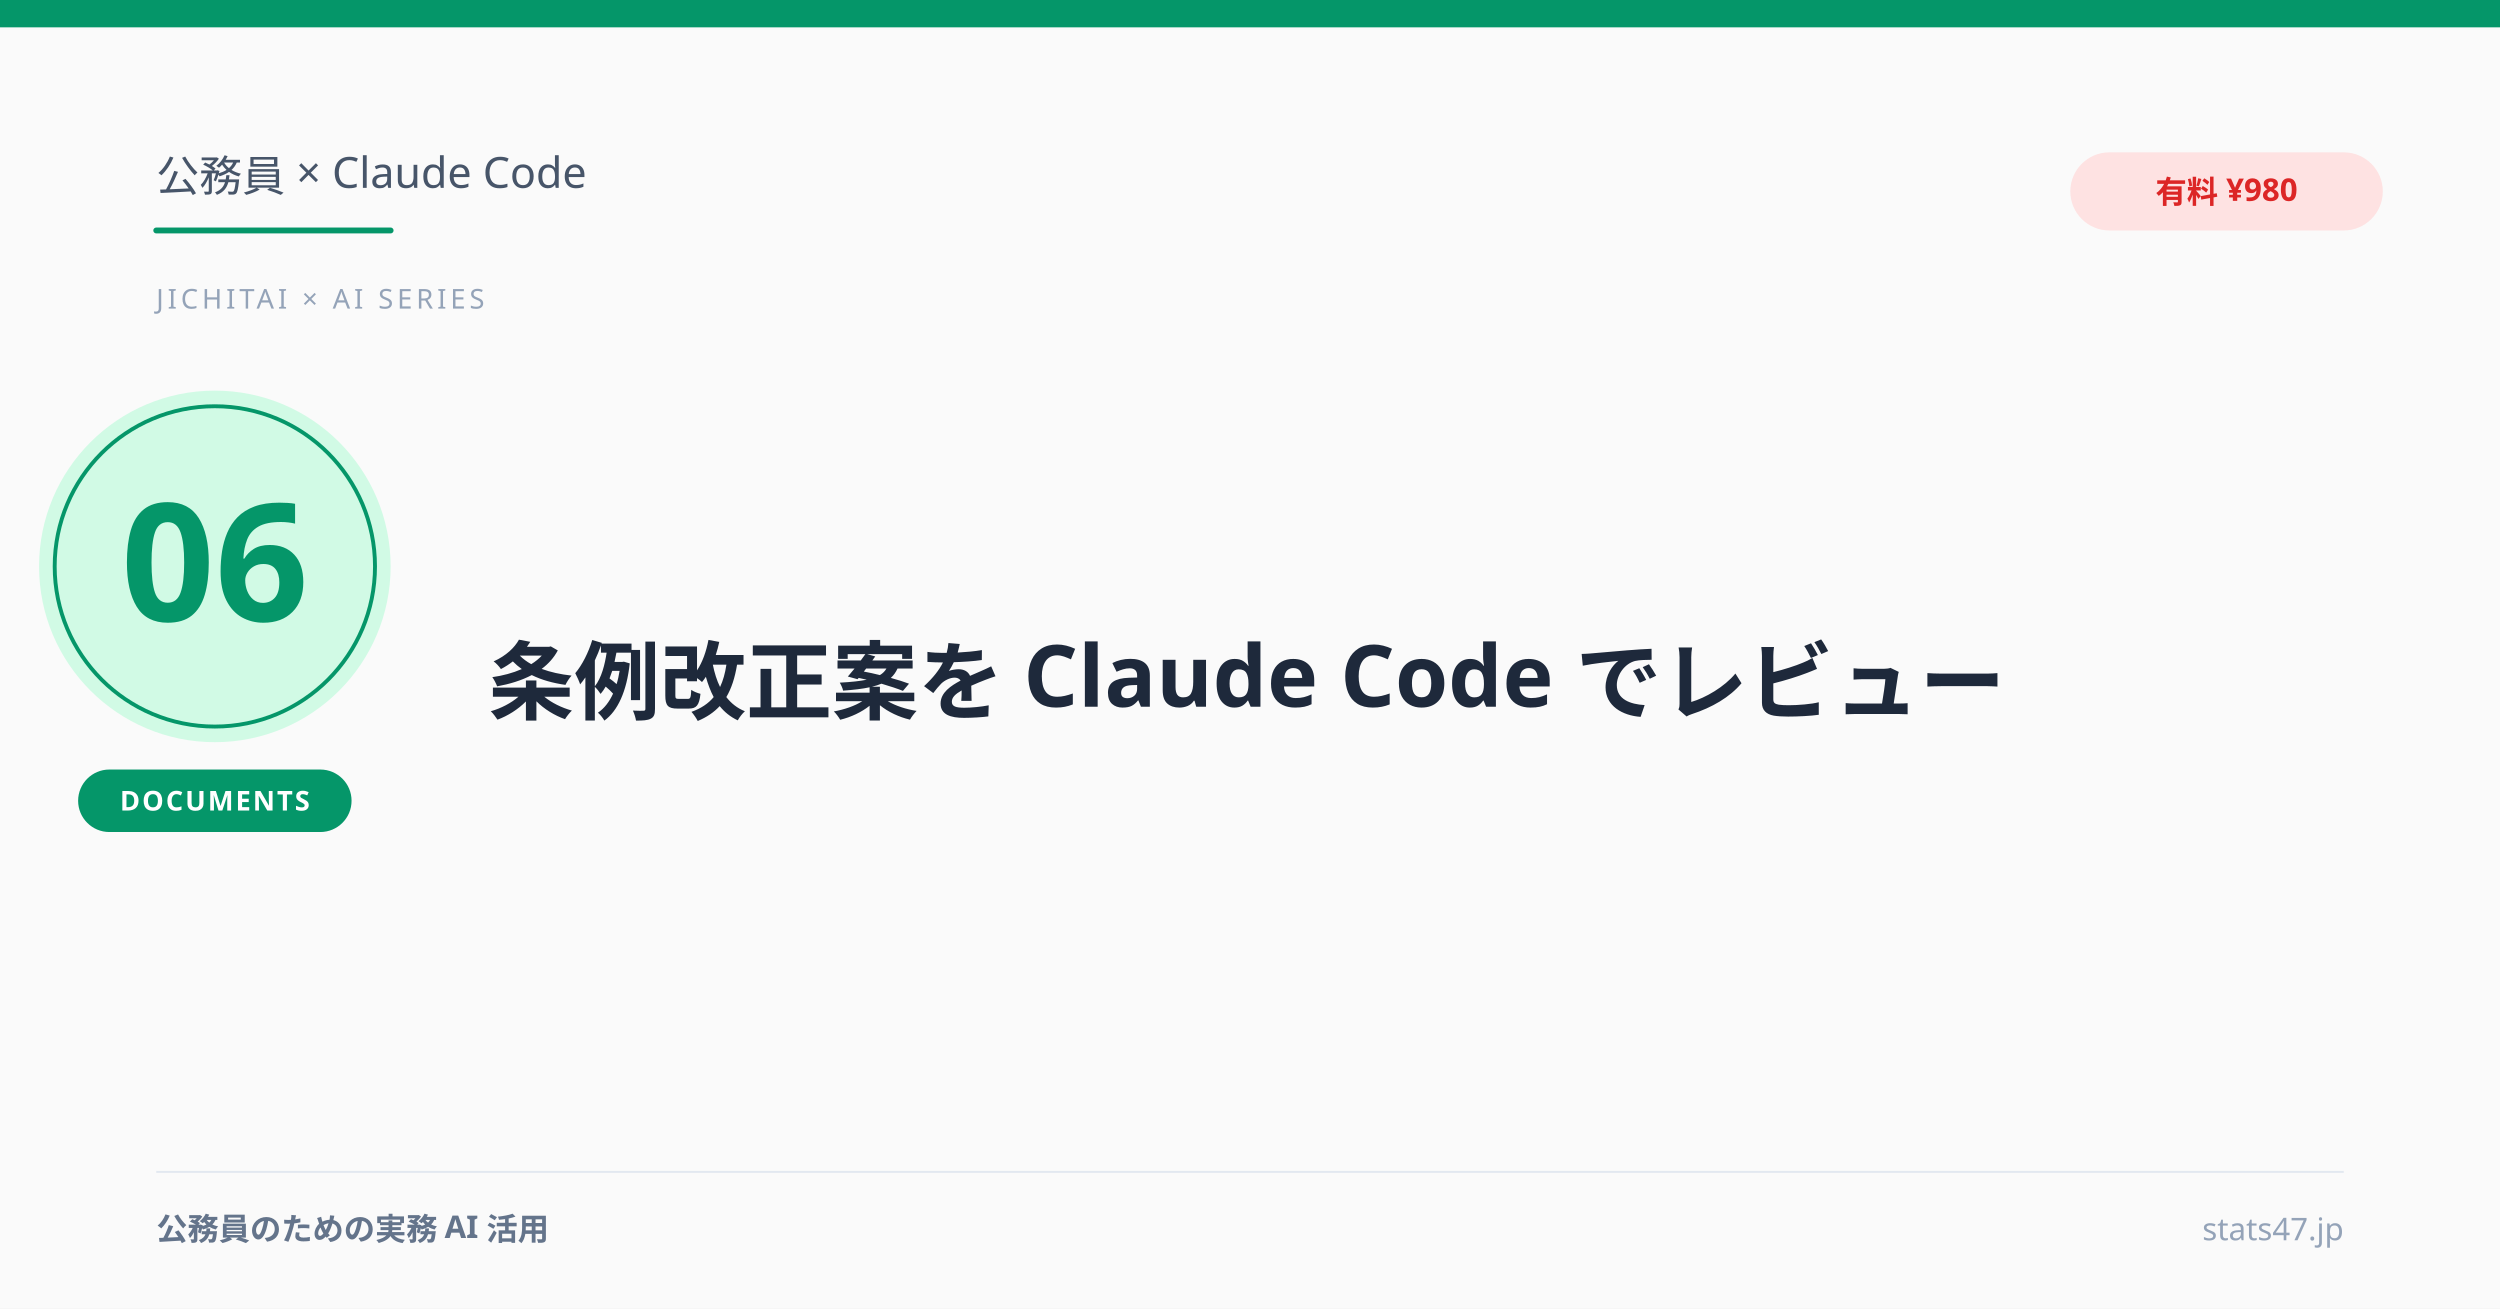
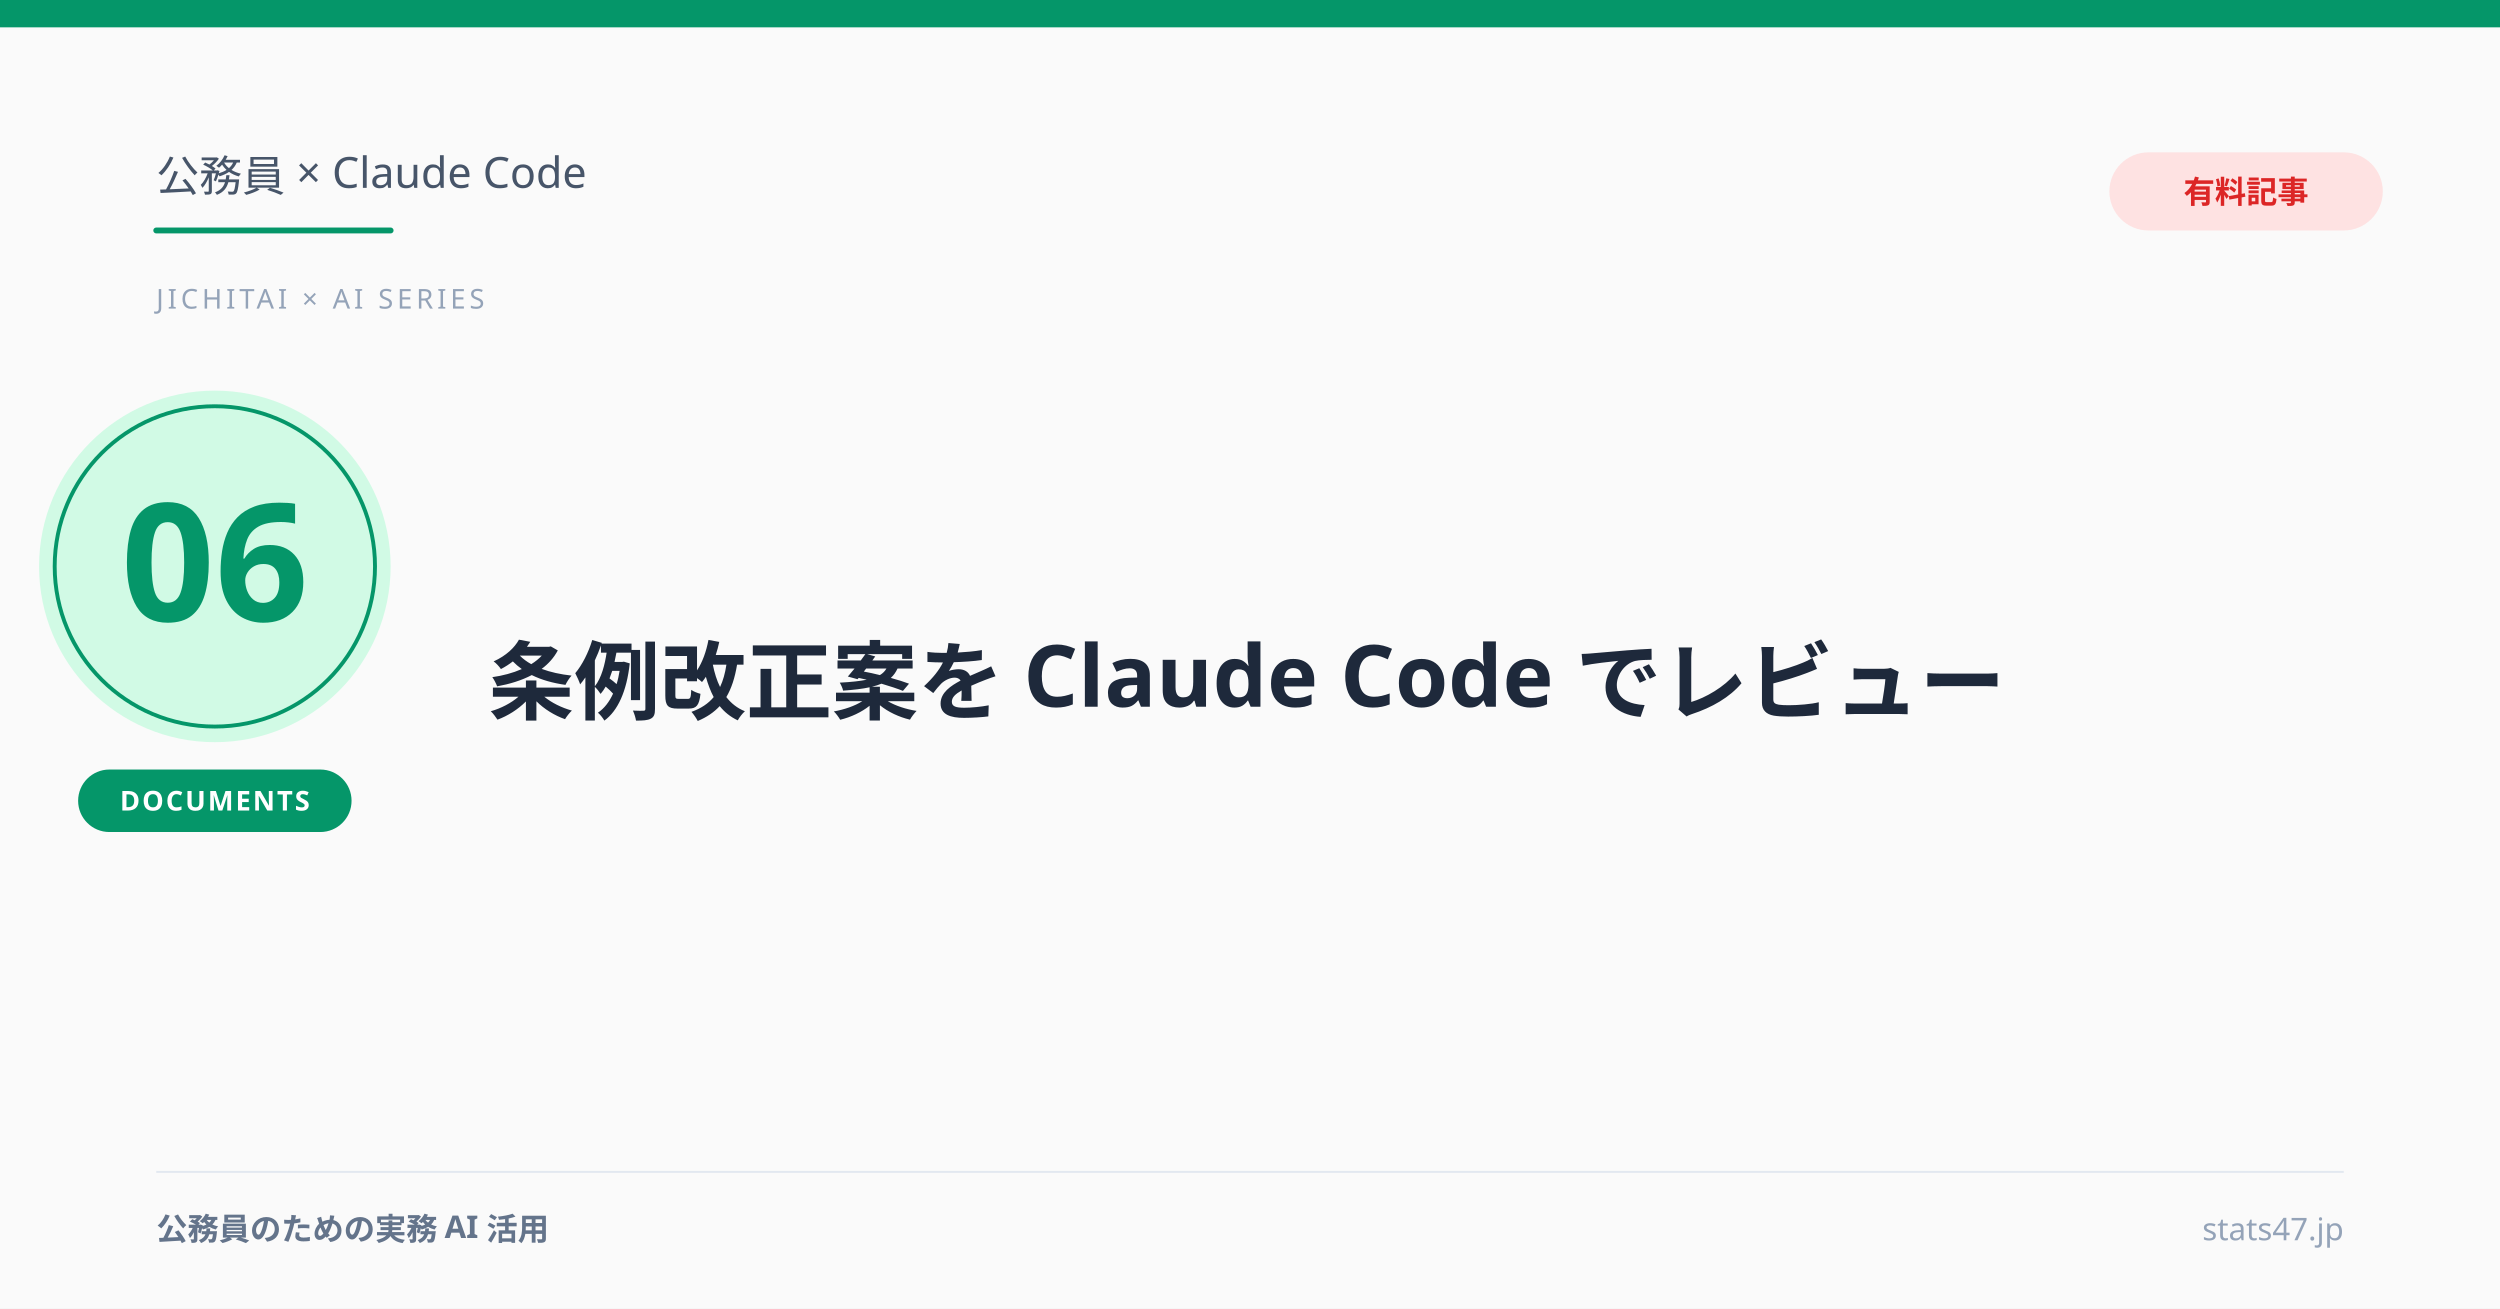
<svg xmlns="http://www.w3.org/2000/svg" viewBox="0 0 1280 670" width="1280" height="670">
  <style>
  text { font-family: 'Hiragino Kaku Gothic ProN', 'Yu Gothic', 'Noto Sans JP', sans-serif; }
</style>
  <rect width="1280" height="670" fill="#fafafa" />
  <rect x="0" y="0" width="1280" height="14" fill="#059669" />
  <text x="80" y="98" font-size="22" font-weight="500" fill="#475569">公務員 × Claude Code</text>
  <line x1="80" y1="118" x2="200" y2="118" stroke="#059669" stroke-width="3" stroke-linecap="round" />
  <text x="80" y="158" font-size="14" font-weight="500" fill="#94a3b8" letter-spacing="2">JICHITAI × AI SERIES</text>
  <circle cx="110" cy="290" r="90" fill="#d1fae5" />
  <circle cx="110" cy="290" r="82" fill="none" stroke="#059669" stroke-width="2" />
  <text x="110" y="318" text-anchor="middle" font-size="84" font-weight="900" fill="#059669">06</text>
  <rect x="40" y="394" width="140" height="32" rx="16" fill="#059669" />
  <text x="110" y="415" text-anchor="middle" font-size="14" font-weight="700" fill="#ffffff" letter-spacing="1">DOCUMENTS</text>
  <text x="250" y="365" font-size="44" font-weight="bold" fill="#1e293b">条例改正案を Claude Code でレビュー</text>
-   <rect x="1060" y="78" width="160" height="40" rx="20" fill="#fee2e2" />
-   <text x="1140" y="104" text-anchor="middle" font-size="16" font-weight="700" fill="#dc2626">有料 ¥980</text>
+   <rect x="1080" y="78" width="140" height="40" rx="20" fill="#fee2e2" />
+   <text x="1150" y="104" text-anchor="middle" font-size="16" font-weight="700" fill="#dc2626">有料記事</text>
  <line x1="80" y1="600" x2="1200" y2="600" stroke="#e2e8f0" stroke-width="1" />
  <text x="80" y="635" font-size="16" font-weight="600" fill="#64748b">公務員のための実務 AI 活用</text>
  <text x="1200" y="635" text-anchor="end" font-size="16" font-weight="500" fill="#94a3b8">stats47.jp</text>
</svg>
